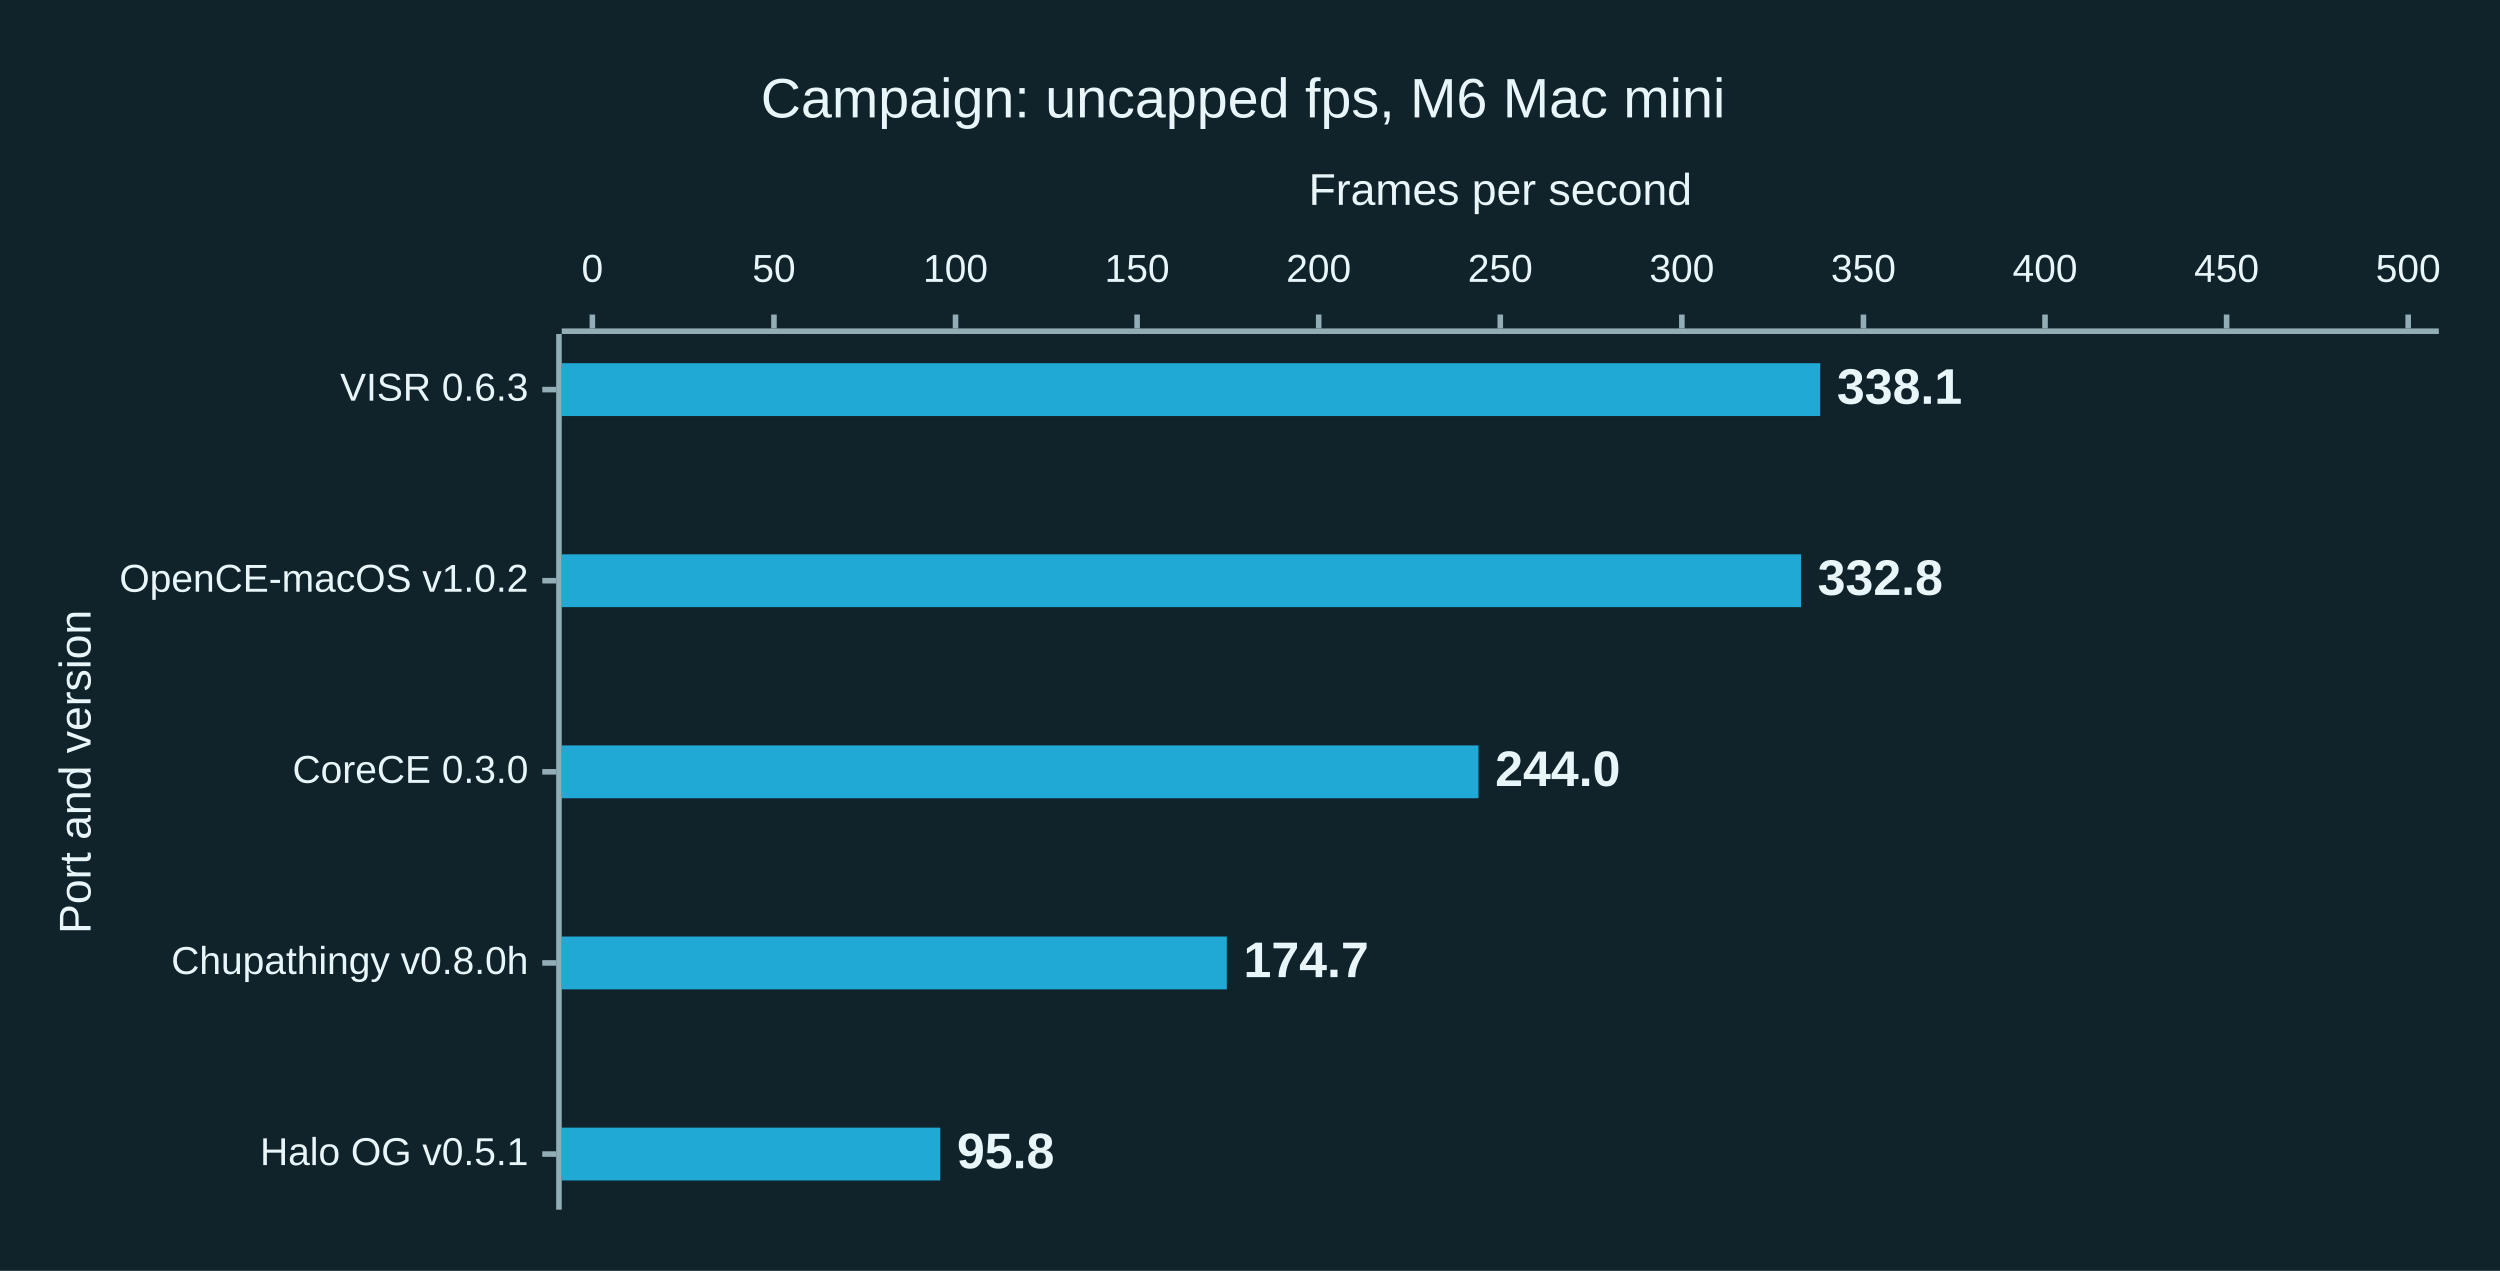
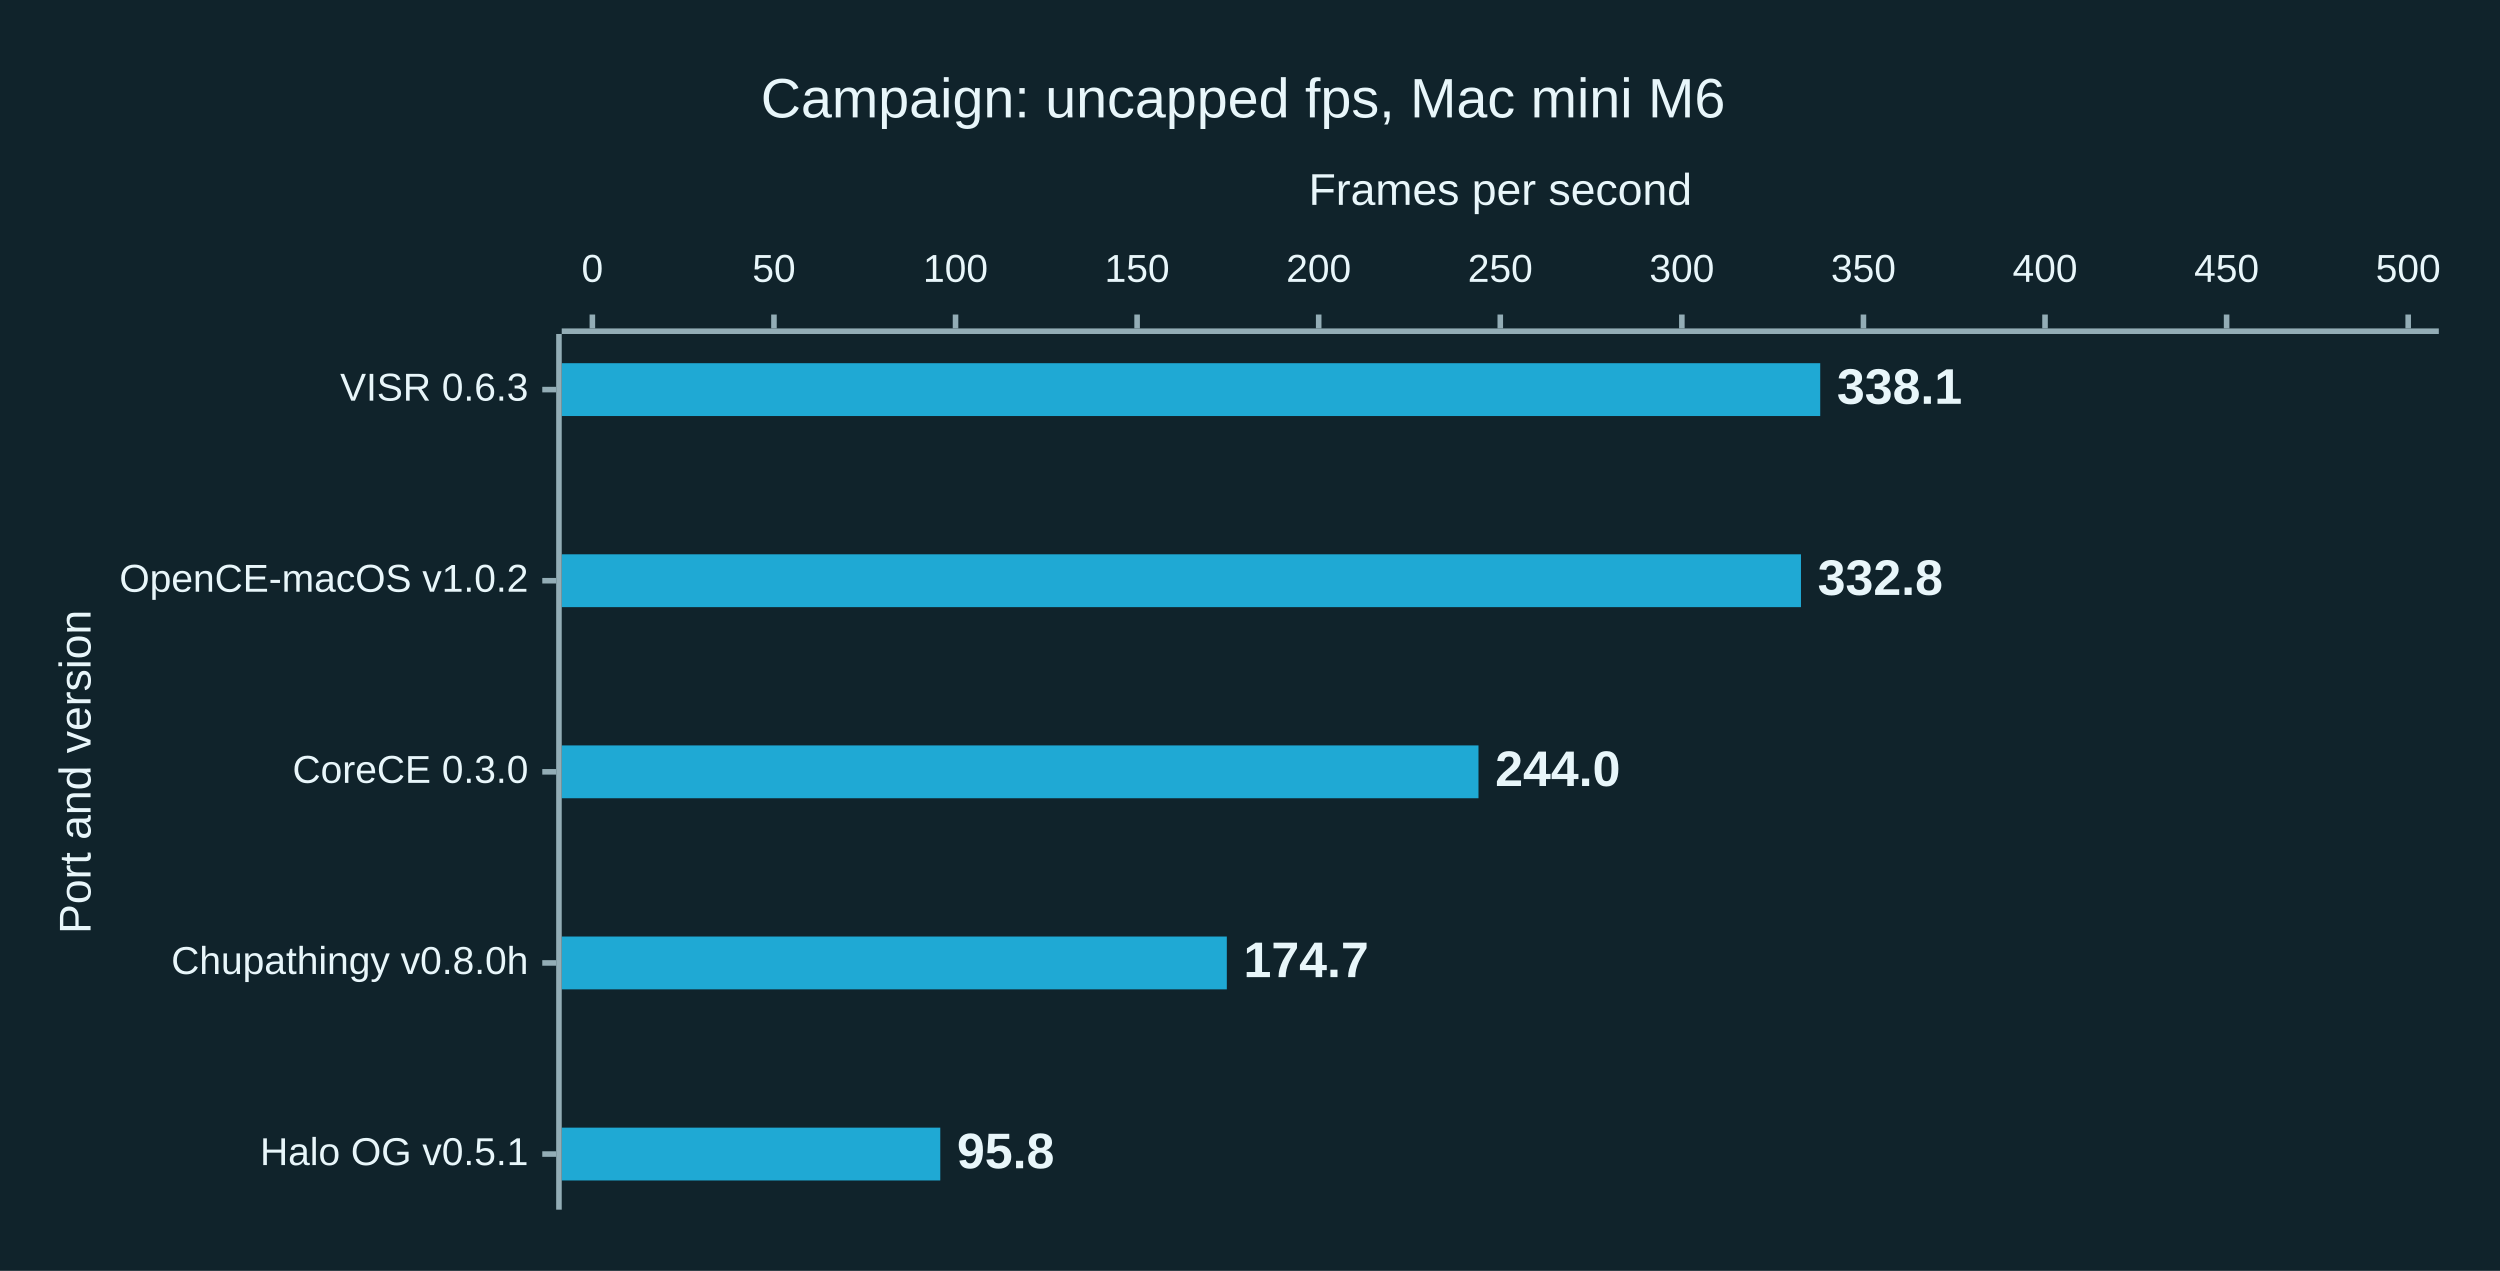
<svg xmlns="http://www.w3.org/2000/svg" color="#e8f6fa" id="static" width="100%" style="max-width: 899px;" viewBox="-17 -15 899 457" role="graphics-document document" aria-roledescription="xychart">
  <style>#static{font-family:"trebuchet ms",verdana,arial,sans-serif;font-size:16px;fill:#333;}@keyframes edge-animation-frame{from{stroke-dashoffset:0;}}@keyframes dash{to{stroke-dashoffset:0;}}#static .edge-animation-slow{stroke-dasharray:9,5!important;stroke-dashoffset:900;animation:dash 50s linear infinite;stroke-linecap:round;}#static .edge-animation-fast{stroke-dasharray:9,5!important;stroke-dashoffset:900;animation:dash 20s linear infinite;stroke-linecap:round;}#static .error-icon{fill:hsl(220.588, 100%, 98.333%);}#static .error-text{fill:rgb(8.5, 5.75, 0);stroke:rgb(8.5, 5.75, 0);}#static .edge-thickness-normal{stroke-width:1px;}#static .edge-thickness-thick{stroke-width:3.5px;}#static .edge-pattern-solid{stroke-dasharray:0;}#static .edge-thickness-invisible{stroke-width:0;fill:none;}#static .edge-pattern-dashed{stroke-dasharray:3;}#static .edge-pattern-dotted{stroke-dasharray:2;}#static .marker{fill:#0b0b0b;stroke:#0b0b0b;}#static .marker.cross{stroke:#0b0b0b;}#static svg{font-family:"trebuchet ms",verdana,arial,sans-serif;font-size:16px;}#static p{margin:0;}#static :root{--mermaid-font-family:"trebuchet ms",verdana,arial,sans-serif;}</style>
  <g />
  <g class="main">
    <rect width="899" height="457" class="background" fill="#10232b" x="-17" y="-15" />
    <g class="chart-title">
-       <text x="0" y="0" fill="#e8f6fa" font-size="20" dominant-baseline="middle" text-anchor="middle" transform="translate(430, 21.55078) rotate(0)">Campaign: uncapped fps, M6 Mac mini</text>
+       <text x="0" y="0" fill="#e8f6fa" font-size="20" dominant-baseline="middle" text-anchor="middle" transform="translate(430, 21.55078) rotate(0)">Campaign: uncapped fps, Mac mini M6</text>
    </g>
    <g class="plot">
      <g class="bar-plot-0">
        <rect x="185" y="115.602" width="452.553" height="19" fill="#1fa9d4" stroke="#1fa9d4" stroke-width="0" />
        <rect x="185" y="184.326" width="445.632" height="19" fill="#1fa9d4" stroke="#1fa9d4" stroke-width="0" />
        <rect x="185" y="253.051" width="329.664" height="19" fill="#1fa9d4" stroke="#1fa9d4" stroke-width="0" />
        <rect x="185" y="321.775" width="239.163" height="19" fill="#1fa9d4" stroke="#1fa9d4" stroke-width="0" />
        <rect x="185" y="390.5" width="136.124" height="19" fill="#1fa9d4" stroke="#1fa9d4" stroke-width="0" />
      </g>
      <text x="643.553" y="125.102" dominant-baseline="middle" fill="currentColor" font-size="18" font-weight="600" class="bar-value">338.1</text>
      <text x="636.632" y="193.826" dominant-baseline="middle" fill="currentColor" font-size="18" font-weight="600" class="bar-value">332.8</text>
      <text x="520.664" y="262.551" dominant-baseline="middle" fill="currentColor" font-size="18" font-weight="600" class="bar-value">244.0</text>
      <text x="430.163" y="331.275" dominant-baseline="middle" fill="currentColor" font-size="18" font-weight="600" class="bar-value">174.7</text>
      <text x="327.124" y="400" dominant-baseline="middle" fill="currentColor" font-size="18" font-weight="600" class="bar-value">95.8</text>
    </g>
    <g class="left-axis">
      <g class="axisl-line">
        <path d="M 184,105.102 L 184,420" fill="none" stroke="#93adb6" stroke-width="2" />
      </g>
      <g class="label">
        <text x="0" y="0" fill="#e8f6fa" font-size="14" dominant-baseline="middle" text-anchor="end" transform="translate(173, 125.1016) rotate(0)">VISR 0.6.3</text>
        <text x="0" y="0" fill="#e8f6fa" font-size="14" dominant-baseline="middle" text-anchor="end" transform="translate(173, 193.8262) rotate(0)">OpenCE-macOS v1.0.2</text>
        <text x="0" y="0" fill="#e8f6fa" font-size="14" dominant-baseline="middle" text-anchor="end" transform="translate(173, 262.5508) rotate(0)">CoreCE 0.3.0</text>
        <text x="0" y="0" fill="#e8f6fa" font-size="14" dominant-baseline="middle" text-anchor="end" transform="translate(173, 331.2754) rotate(0)">Chupathingy v0.8.0h</text>
        <text x="0" y="0" fill="#e8f6fa" font-size="14" dominant-baseline="middle" text-anchor="end" transform="translate(173, 400) rotate(0)">Halo OG v0.5.1</text>
      </g>
      <g class="ticks">
        <path d="M 183,125.102 L 178,125.102" fill="none" stroke="#93adb6" stroke-width="2" />
        <path d="M 183,193.826 L 178,193.826" fill="none" stroke="#93adb6" stroke-width="2" />
        <path d="M 183,262.551 L 178,262.551" fill="none" stroke="#93adb6" stroke-width="2" />
        <path d="M 183,331.275 L 178,331.275" fill="none" stroke="#93adb6" stroke-width="2" />
        <path d="M 183,400 L 178,400" fill="none" stroke="#93adb6" stroke-width="2" />
      </g>
      <g class="title">
        <text x="0" y="0" fill="#e8f6fa" font-size="16" dominant-baseline="text-before-edge" text-anchor="middle" transform="translate(5, 262.5508) rotate(270)">Port and version</text>
      </g>
    </g>
    <g class="top-axis">
      <g class="axis-line">
        <path d="M 185,104.102 L 860,104.102" fill="none" stroke="#93adb6" stroke-width="2" />
      </g>
      <g class="label">
        <text x="0" y="0" fill="#e8f6fa" font-size="14" dominant-baseline="text-before-edge" text-anchor="middle" transform="translate(196.0156, 77.10156) rotate(0)">0</text>
        <text x="0" y="0" fill="#e8f6fa" font-size="14" dominant-baseline="text-before-edge" text-anchor="middle" transform="translate(261.3125, 77.10156) rotate(0)">50</text>
        <text x="0" y="0" fill="#e8f6fa" font-size="14" dominant-baseline="text-before-edge" text-anchor="middle" transform="translate(326.6094, 77.10156) rotate(0)">100</text>
        <text x="0" y="0" fill="#e8f6fa" font-size="14" dominant-baseline="text-before-edge" text-anchor="middle" transform="translate(391.9063, 77.10156) rotate(0)">150</text>
        <text x="0" y="0" fill="#e8f6fa" font-size="14" dominant-baseline="text-before-edge" text-anchor="middle" transform="translate(457.2031, 77.10156) rotate(0)">200</text>
        <text x="0" y="0" fill="#e8f6fa" font-size="14" dominant-baseline="text-before-edge" text-anchor="middle" transform="translate(522.5, 77.10156) rotate(0)">250</text>
        <text x="0" y="0" fill="#e8f6fa" font-size="14" dominant-baseline="text-before-edge" text-anchor="middle" transform="translate(587.7969, 77.10156) rotate(0)">300</text>
        <text x="0" y="0" fill="#e8f6fa" font-size="14" dominant-baseline="text-before-edge" text-anchor="middle" transform="translate(653.0938, 77.10156) rotate(0)">350</text>
        <text x="0" y="0" fill="#e8f6fa" font-size="14" dominant-baseline="text-before-edge" text-anchor="middle" transform="translate(718.3906, 77.10156) rotate(0)">400</text>
        <text x="0" y="0" fill="#e8f6fa" font-size="14" dominant-baseline="text-before-edge" text-anchor="middle" transform="translate(783.6875, 77.10156) rotate(0)">450</text>
        <text x="0" y="0" fill="#e8f6fa" font-size="14" dominant-baseline="text-before-edge" text-anchor="middle" transform="translate(848.9844, 77.10156) rotate(0)">500</text>
      </g>
      <g class="ticks">
        <path d="M 196.016,103.102 L 196.016,98.102" fill="none" stroke="#93adb6" stroke-width="2" />
        <path d="M 261.313,103.102 L 261.313,98.102" fill="none" stroke="#93adb6" stroke-width="2" />
        <path d="M 326.609,103.102 L 326.609,98.102" fill="none" stroke="#93adb6" stroke-width="2" />
        <path d="M 391.906,103.102 L 391.906,98.102" fill="none" stroke="#93adb6" stroke-width="2" />
        <path d="M 457.203,103.102 L 457.203,98.102" fill="none" stroke="#93adb6" stroke-width="2" />
        <path d="M 522.5,103.102 L 522.5,98.102" fill="none" stroke="#93adb6" stroke-width="2" />
        <path d="M 587.797,103.102 L 587.797,98.102" fill="none" stroke="#93adb6" stroke-width="2" />
        <path d="M 653.094,103.102 L 653.094,98.102" fill="none" stroke="#93adb6" stroke-width="2" />
        <path d="M 718.391,103.102 L 718.391,98.102" fill="none" stroke="#93adb6" stroke-width="2" />
        <path d="M 783.688,103.102 L 783.688,98.102" fill="none" stroke="#93adb6" stroke-width="2" />
        <path d="M 848.984,103.102 L 848.984,98.102" fill="none" stroke="#93adb6" stroke-width="2" />
      </g>
      <g class="title">
        <text x="0" y="0" fill="#e8f6fa" font-size="16" dominant-baseline="text-before-edge" text-anchor="middle" transform="translate(522.5, 48.10156) rotate(0)">Frames per second</text>
      </g>
    </g>
  </g>
  <g class="mermaid-tmp-group" />
</svg>
